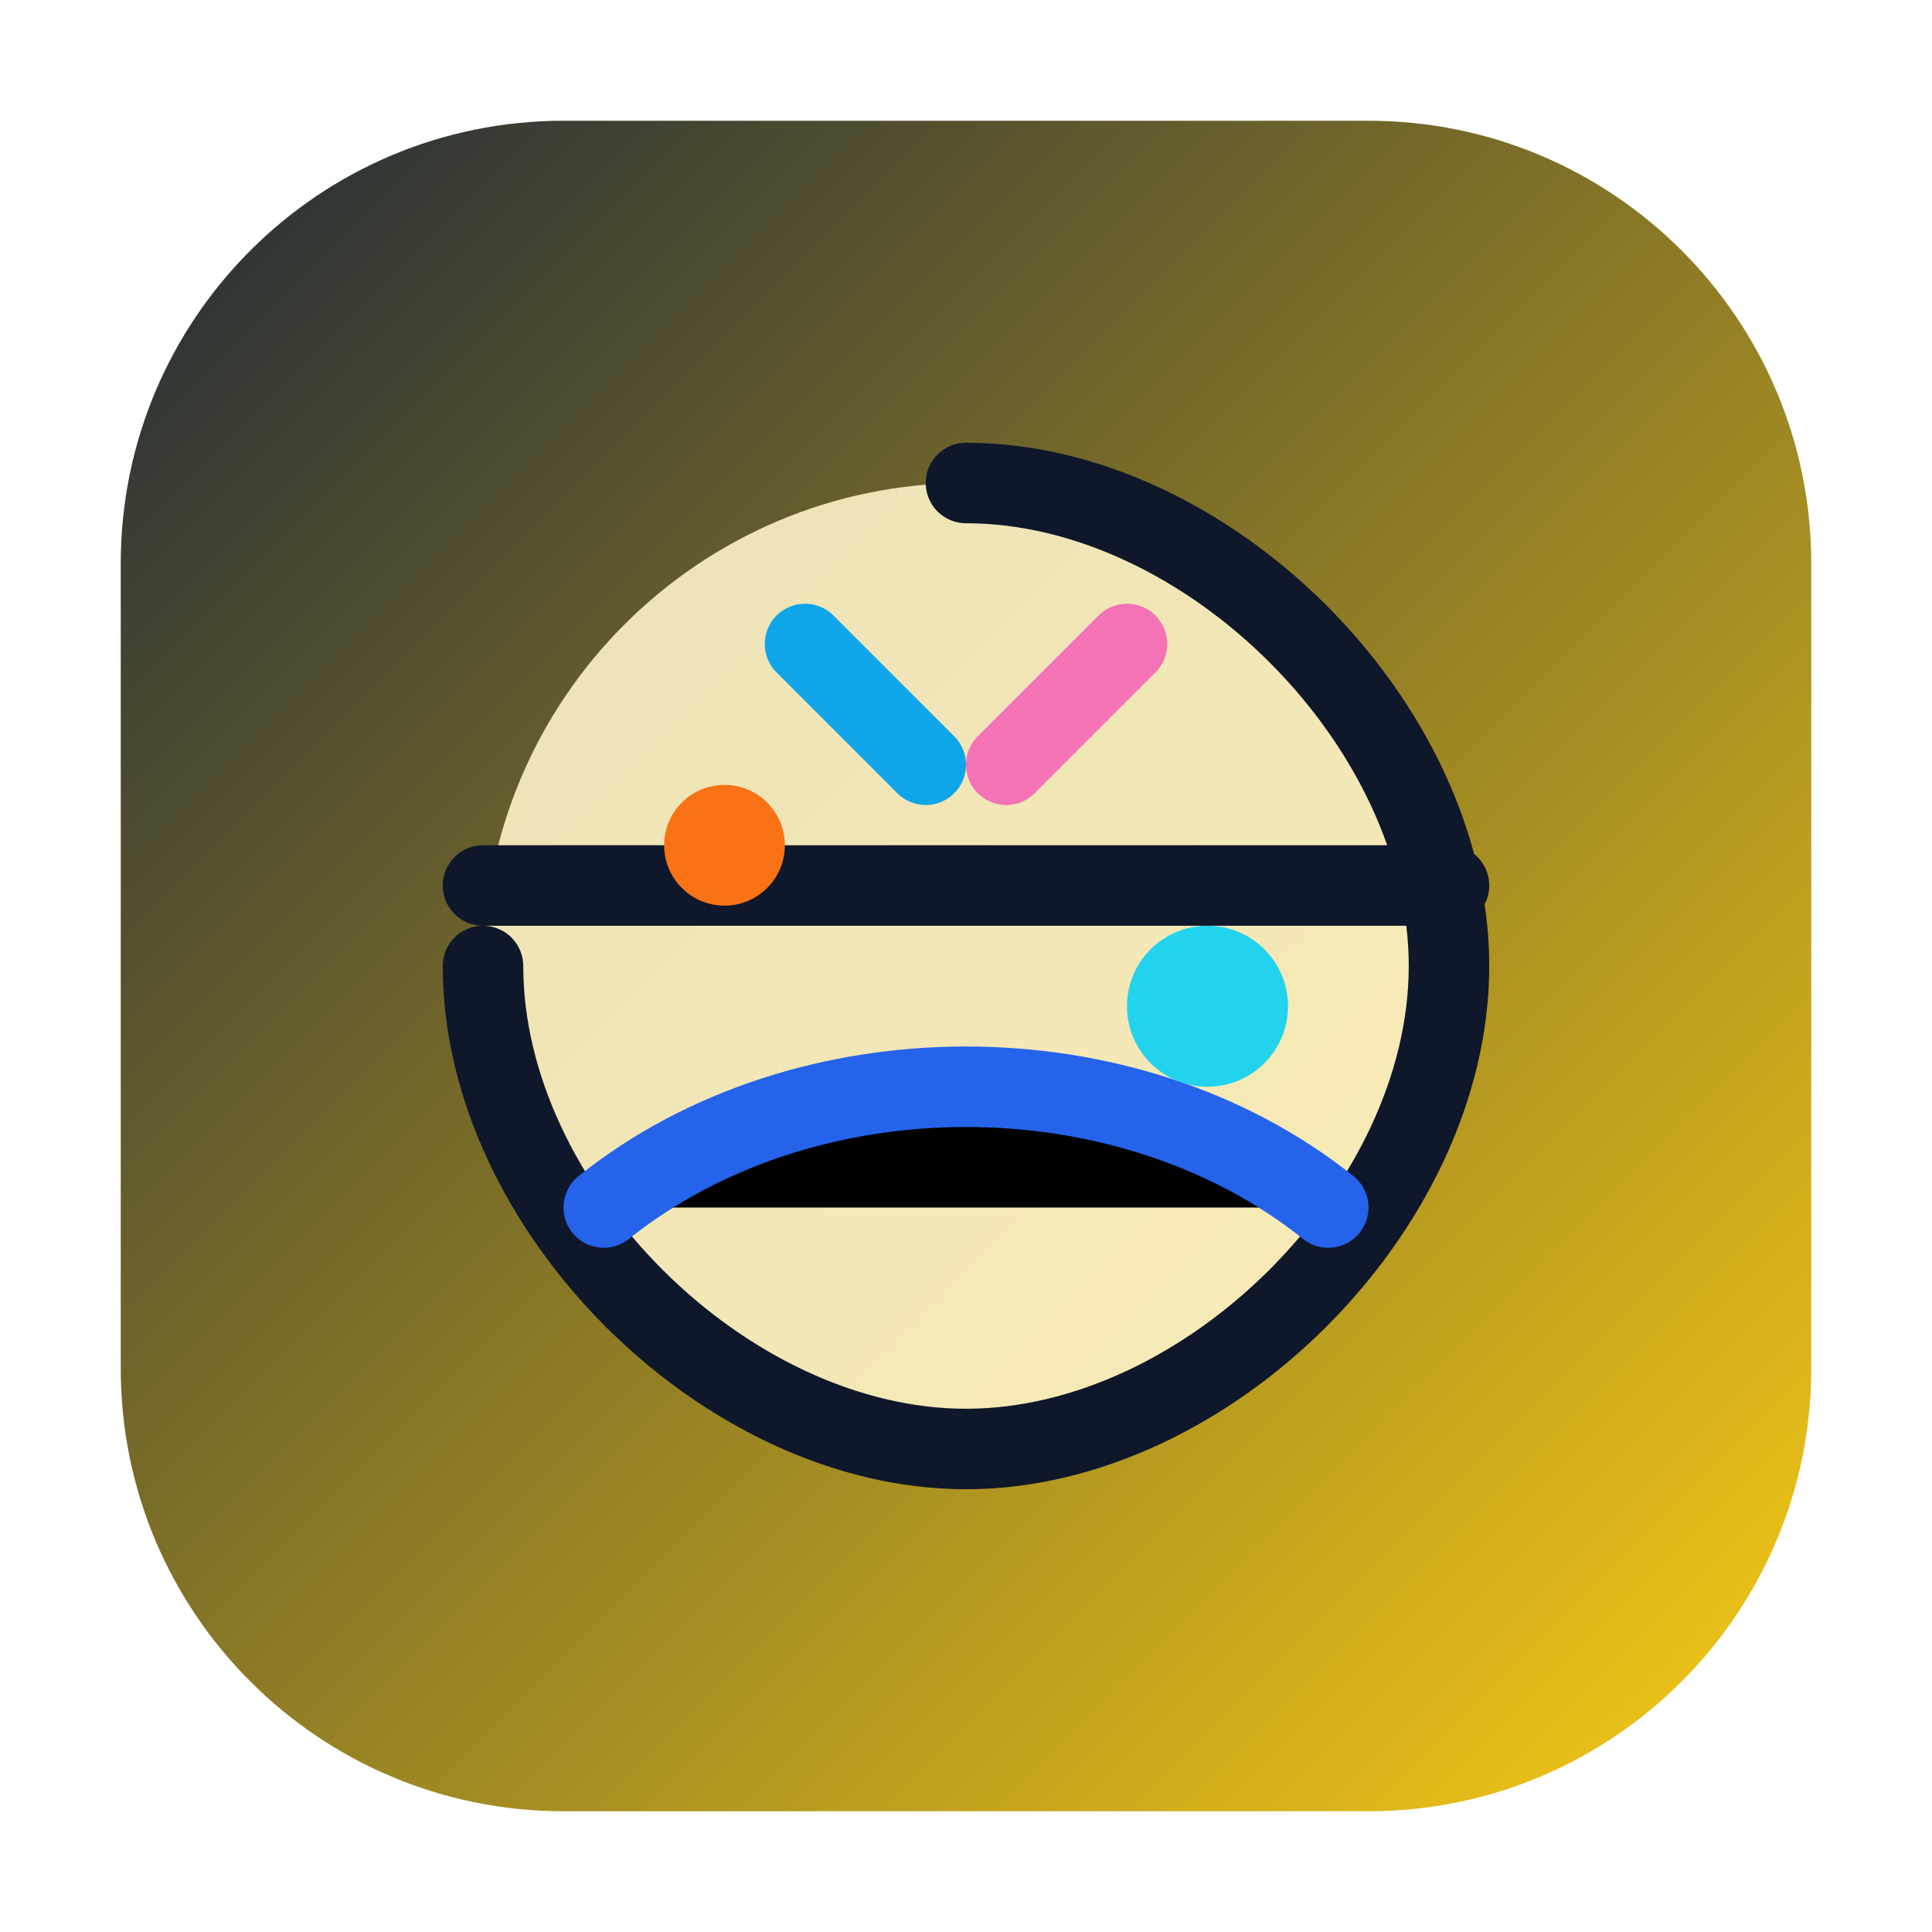
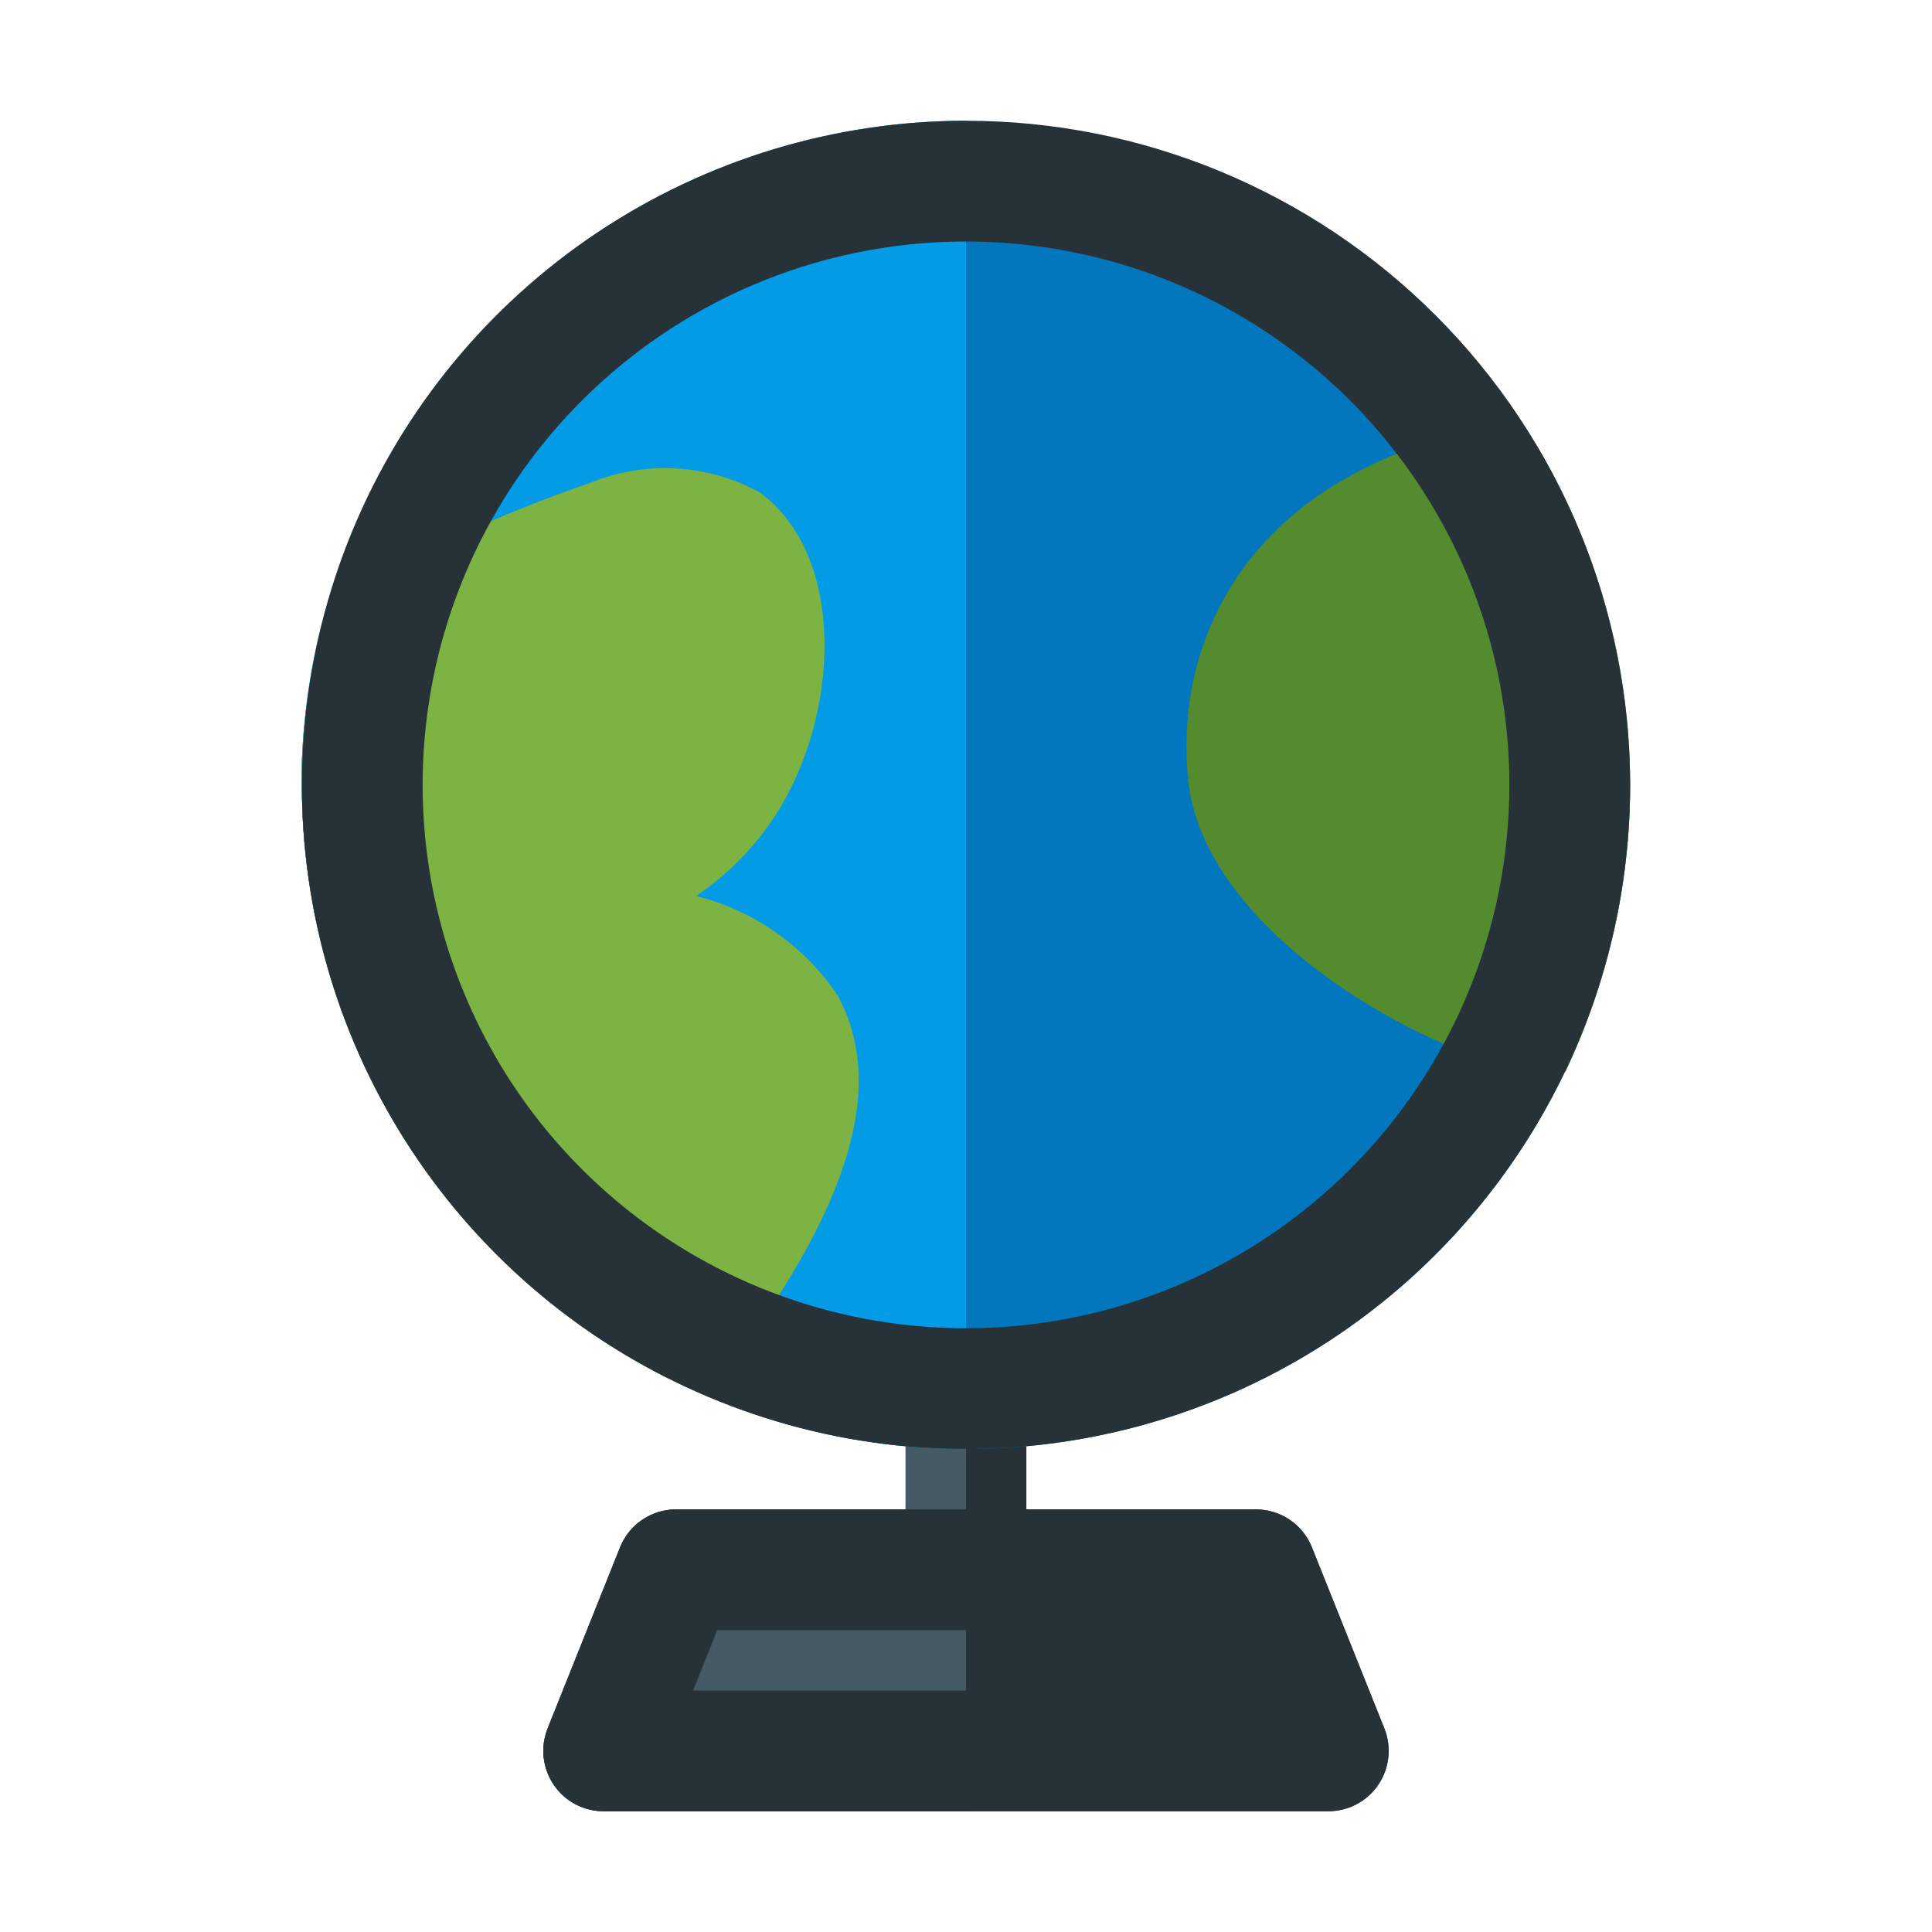
- <svg xmlns="http://www.w3.org/2000/svg" viewBox="0 0 96 96" role="img" aria-labelledby="title">
-   <defs>
-     <linearGradient id="history-bg" x1="0" y1="0" x2="1" y2="1">
-       <stop offset="0%" stop-color="#1f2937" />
-       <stop offset="100%" stop-color="#facc15" />
-     </linearGradient>
-   </defs>
-   <rect x="6" y="6" width="84" height="84" rx="22" fill="url(#history-bg)" />
-   <circle cx="48" cy="48" r="24" fill="#fef3c7" opacity="0.9" />
-   <path d="M48 24c12 0 24 12 24 24s-12 24-24 24-24-12-24-24" fill="none" stroke="#0f172a" stroke-width="4" stroke-linecap="round" />
-   <path d="M24 44h48" stroke="#0f172a" stroke-width="4" stroke-linecap="round" />
-   <path d="M30 60c10-8 26-8 36 0" stroke="#2563eb" stroke-width="4" stroke-linecap="round" />
-   <circle cx="36" cy="42" r="3" fill="#f97316" />
-   <circle cx="60" cy="50" r="4" fill="#22d3ee" />
-   <path d="M40 32l6 6" stroke="#0ea5e9" stroke-width="4" stroke-linecap="round" />
-   <path d="M56 32l-6 6" stroke="#f472b6" stroke-width="4" stroke-linecap="round" />
+ <svg xmlns="http://www.w3.org/2000/svg" width="800px" height="800px" viewBox="0 0 32 32" fill="none">
+   <path d="M16 27C15.735 27 15.48 26.895 15.293 26.707C15.105 26.52 15 26.265 15 26V23C15 22.735 15.105 22.48 15.293 22.293C15.48 22.105 15.735 22 16 22C16.265 22 16.52 22.105 16.707 22.293C16.895 22.48 17 22.735 17 23V26C17 26.265 16.895 26.52 16.707 26.707C16.52 26.895 16.265 27 16 27Z" fill="#263238" />
+   <path d="M27 13C27 15.917 25.841 18.715 23.778 20.778C21.715 22.841 18.917 24 16 24C15.089 24 14.182 23.886 13.3 23.66C12.528 23.464 11.78 23.182 11.07 22.82C9.248 21.906 7.715 20.504 6.643 18.77C5.571 17.036 5.002 15.039 5 13C5 12.87 5 12.73 5 12.6C5.037 11.718 5.185 10.845 5.44 10C6.179 7.464 7.806 5.279 10.024 3.844C12.241 2.409 14.9 1.82 17.516 2.184C20.132 2.548 22.53 3.841 24.271 5.827C26.012 7.813 26.981 10.359 27 13Z" fill="#0277BD" />
+   <path d="M22.93 28.63L21.73 25.63C21.656 25.444 21.528 25.284 21.362 25.172C21.196 25.06 21 25 20.8 25H11.2C11 25 10.804 25.06 10.638 25.172C10.472 25.284 10.344 25.444 10.27 25.63L9.07 28.63C9.01 28.782 8.987 28.946 9.005 29.108C9.023 29.271 9.08 29.427 9.172 29.562C9.263 29.697 9.387 29.808 9.531 29.884C9.676 29.96 9.837 30 10 30H22C22.163 30 22.324 29.96 22.469 29.884C22.613 29.808 22.737 29.697 22.828 29.562C22.92 29.427 22.977 29.271 22.995 29.108C23.013 28.946 22.99 28.782 22.93 28.63Z" fill="#263238" />
+   <path d="M12.84 21.55C12.763 21.662 12.665 21.757 12.55 21.83L11.07 22.83C9.246 21.916 7.713 20.512 6.641 18.776C5.569 17.04 5.001 15.04 5 13C5 12.87 5 12.73 5 12.6C5.037 11.718 5.185 10.845 5.44 10C6.811 9.187 8.262 8.516 9.77 8C10.222 7.814 10.71 7.731 11.198 7.759C11.686 7.786 12.162 7.924 12.59 8.16C14.03 9.22 13.91 11.86 12.84 13.51C12.496 14.036 12.051 14.488 11.53 14.84C12.485 15.08 13.319 15.664 13.87 16.48C14.57 17.76 14.23 19.4 12.84 21.55Z" fill="#7CB342" />
+   <path d="M27 13C26.999 14.643 26.634 16.265 25.93 17.75L25 17.67L24.77 17.62C22.43 16.84 19.94 15 19.69 13C19.43 10.81 20.47 8.14 24.16 7.18C24.334 7.135 24.516 7.135 24.69 7.18L25.47 7.41C26.471 9.103 26.999 11.033 27 13Z" fill="#558B2F" />
+   <path d="M15 23V26C15 26.265 15.105 26.52 15.293 26.707C15.48 26.895 15.735 27 16 27V22C15.735 22 15.48 22.105 15.293 22.293C15.105 22.48 15 22.735 15 23Z" fill="#455A64" />
+   <path d="M5.44 9.94C5.18 10.804 5.032 11.698 5 12.6C5 12.73 5 12.87 5 13C5.002 15.039 5.571 17.036 6.643 18.77C7.715 20.504 9.248 21.906 11.07 22.82C11.78 23.182 12.528 23.464 13.3 23.66C14.182 23.886 15.089 24 16 24V2C13.617 2.001 11.3 2.776 9.395 4.208C7.491 5.64 6.103 7.651 5.44 9.94Z" fill="#039BE5" />
+   <path d="M11.2 25C11 25 10.804 25.06 10.638 25.172C10.472 25.284 10.344 25.444 10.27 25.63L9.07 28.63C9.01 28.782 8.987 28.946 9.005 29.108C9.023 29.271 9.08 29.427 9.172 29.562C9.263 29.697 9.387 29.808 9.531 29.884C9.676 29.96 9.837 30 10 30H16V25H11.2Z" fill="#455A64" />
+   <path d="M12.84 21.55C12.763 21.662 12.665 21.757 12.55 21.83L11.07 22.83C9.246 21.916 7.713 20.512 6.641 18.776C5.569 17.04 5.001 15.04 5 13C5 12.87 5 12.73 5 12.6C5.037 11.718 5.185 10.845 5.44 10C6.811 9.187 8.262 8.516 9.77 8C10.222 7.814 10.71 7.731 11.198 7.759C11.686 7.786 12.162 7.924 12.59 8.16C14.03 9.22 13.91 11.86 12.84 13.51C12.496 14.036 12.051 14.488 11.53 14.84C12.485 15.08 13.319 15.664 13.87 16.48C14.57 17.76 14.23 19.4 12.84 21.55Z" fill="#7CB342" />
+   <path d="M16 2C13.824 2 11.698 2.645 9.889 3.854C8.08 5.063 6.67 6.78 5.837 8.79C5.005 10.8 4.787 13.012 5.211 15.146C5.636 17.28 6.683 19.24 8.222 20.778C9.76 22.317 11.72 23.364 13.854 23.789C15.988 24.213 18.2 23.995 20.209 23.163C22.22 22.33 23.938 20.92 25.146 19.111C26.355 17.302 27 15.176 27 13C27 10.083 25.841 7.285 23.778 5.222C21.715 3.159 18.917 2 16 2ZM16 22C14.22 22 12.48 21.472 11 20.483C9.52 19.494 8.366 18.089 7.685 16.444C7.004 14.8 6.826 12.99 7.173 11.244C7.52 9.498 8.377 7.895 9.636 6.636C10.895 5.377 12.498 4.52 14.244 4.173C15.99 3.826 17.8 4.004 19.444 4.685C21.089 5.366 22.494 6.52 23.483 8C24.472 9.48 25 11.22 25 13C25 15.387 24.052 17.676 22.364 19.364C20.676 21.052 18.387 22 16 22Z" fill="#263238" />
+   <path d="M21.73 25.63C21.656 25.444 21.528 25.284 21.362 25.172C21.196 25.06 21 25 20.8 25H11.2C11 25 10.804 25.06 10.638 25.172C10.472 25.284 10.344 25.444 10.27 25.63L9.07 28.63C9.01 28.782 8.987 28.946 9.005 29.108C9.023 29.271 9.08 29.427 9.172 29.562C9.263 29.697 9.387 29.808 9.531 29.884C9.676 29.96 9.837 30 10 30H22C22.163 30 22.324 29.96 22.469 29.884C22.613 29.808 22.737 29.697 22.828 29.562C22.92 29.427 22.977 29.271 22.995 29.108C23.013 28.946 22.99 28.782 22.93 28.63L21.73 25.63ZM11.48 28L11.88 27H20.12L20.52 28H11.48Z" fill="#263238" />
</svg>
